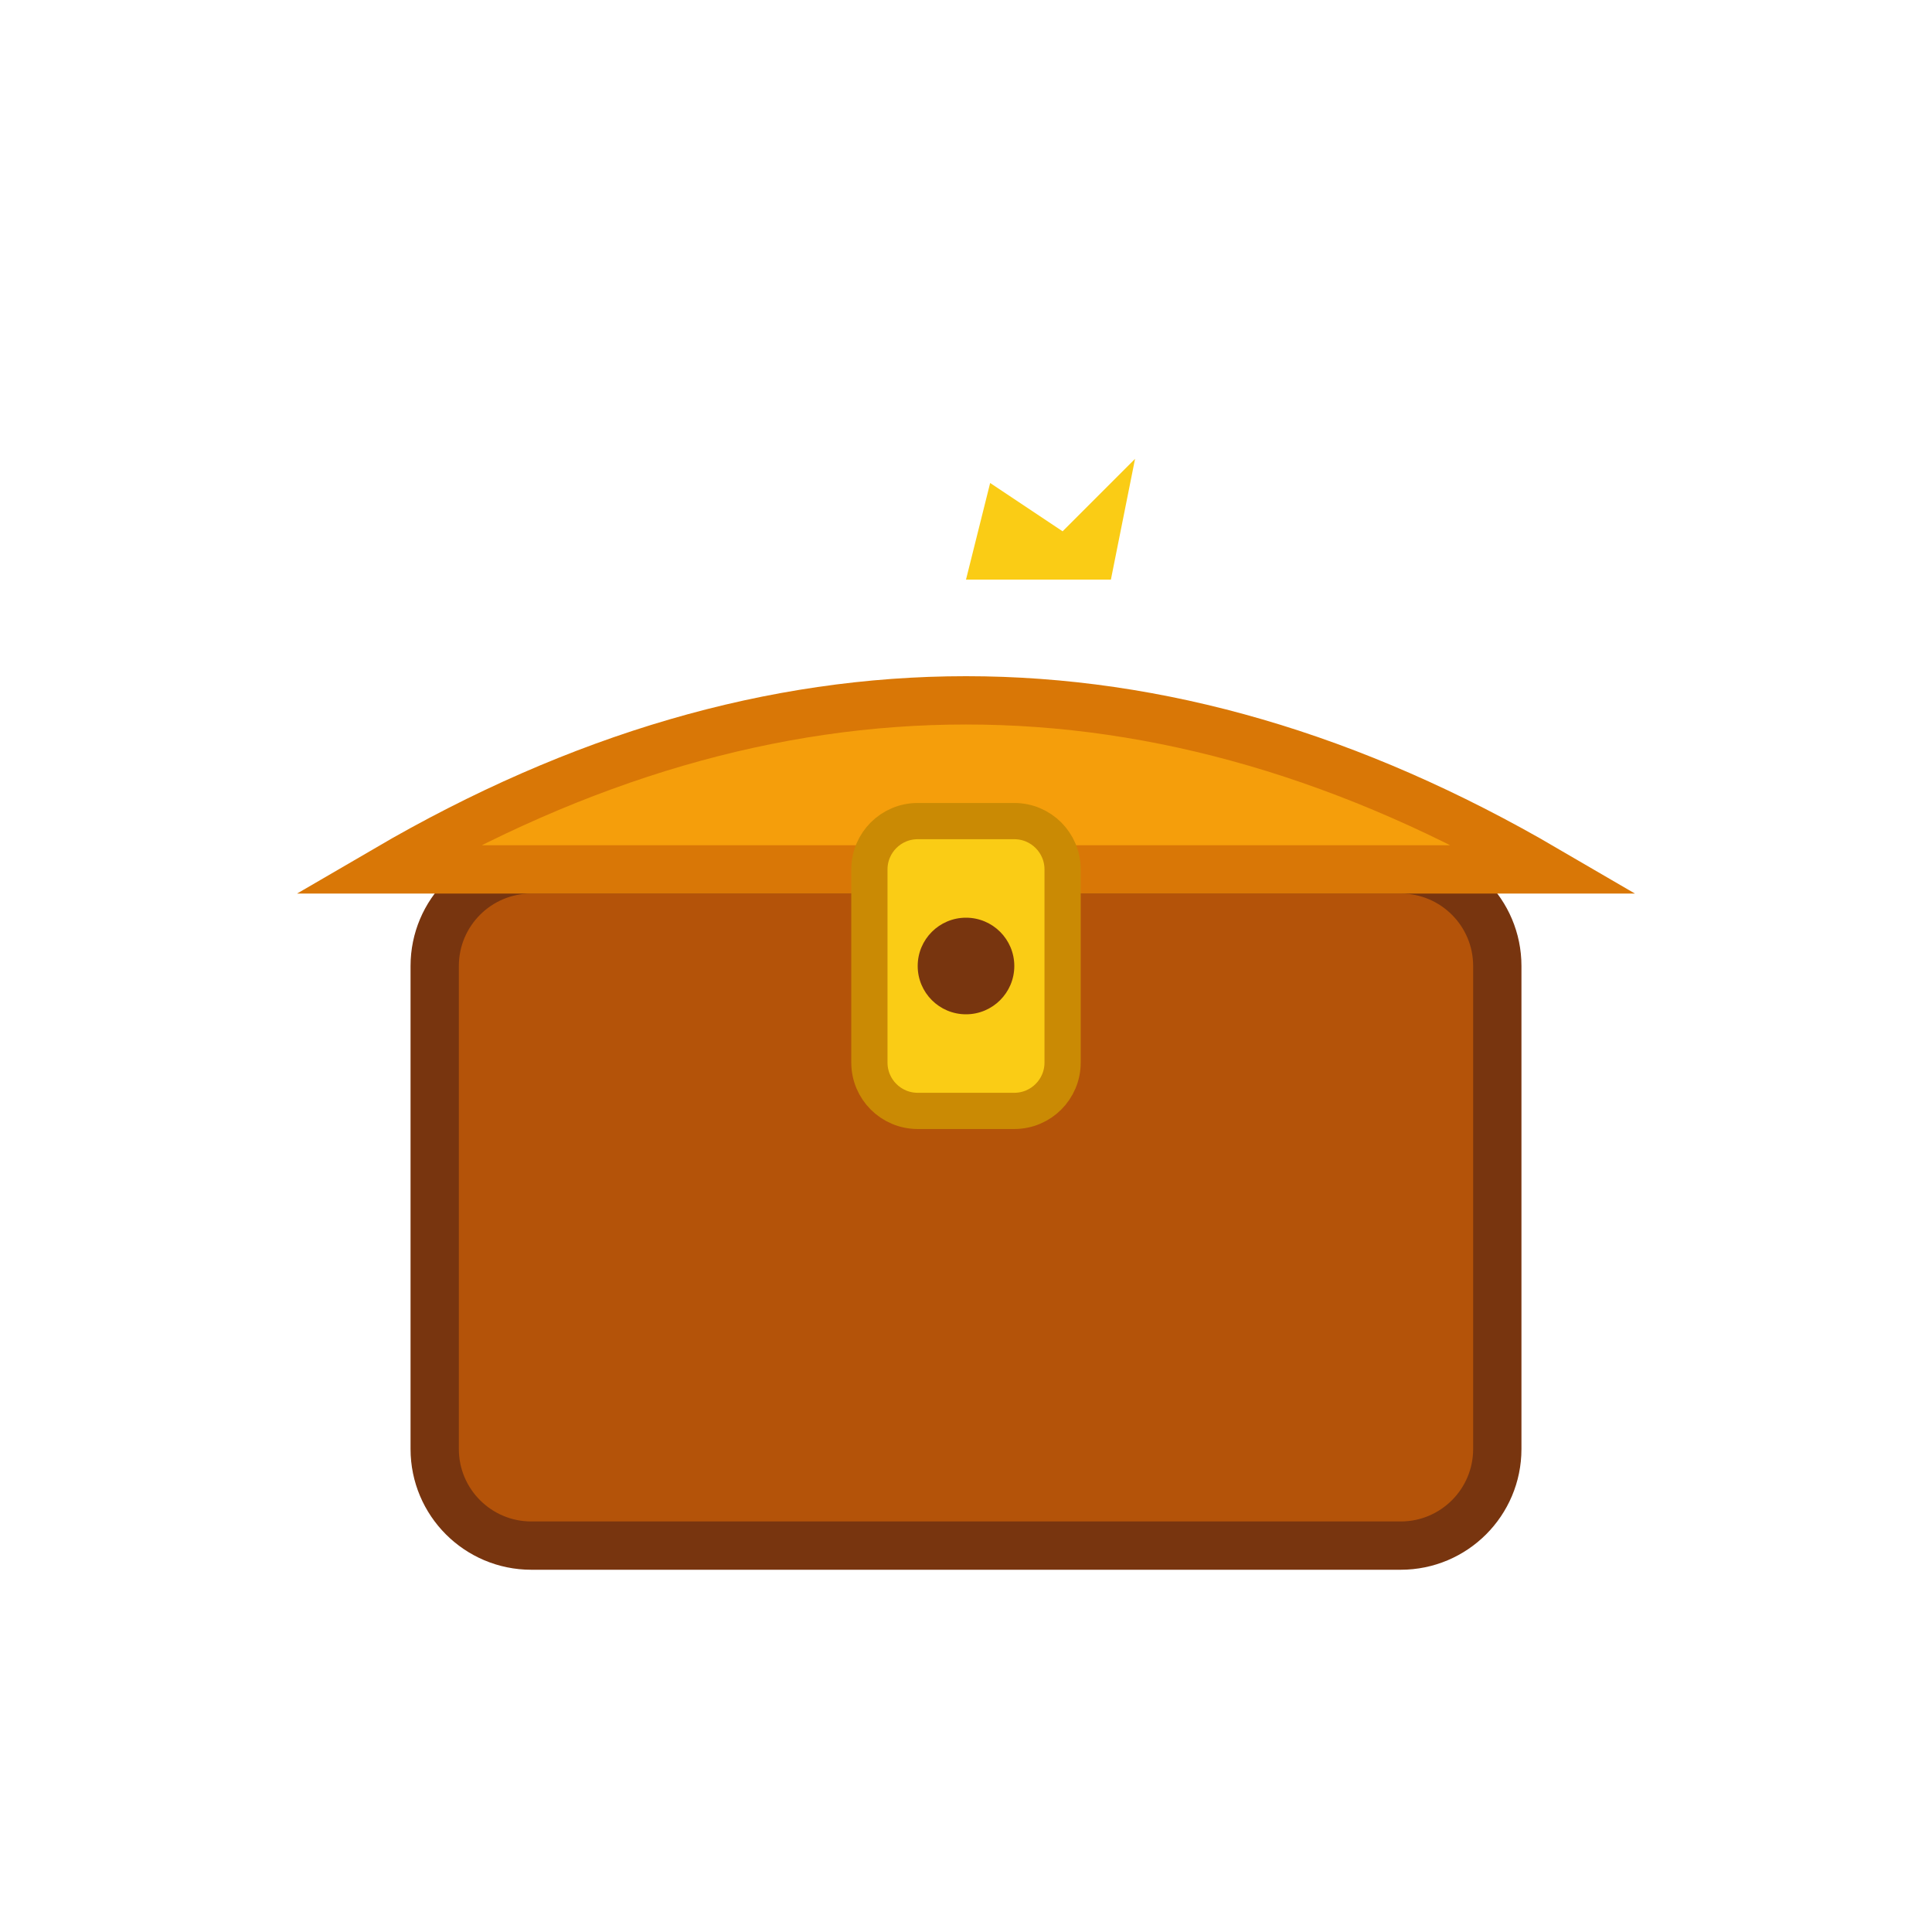
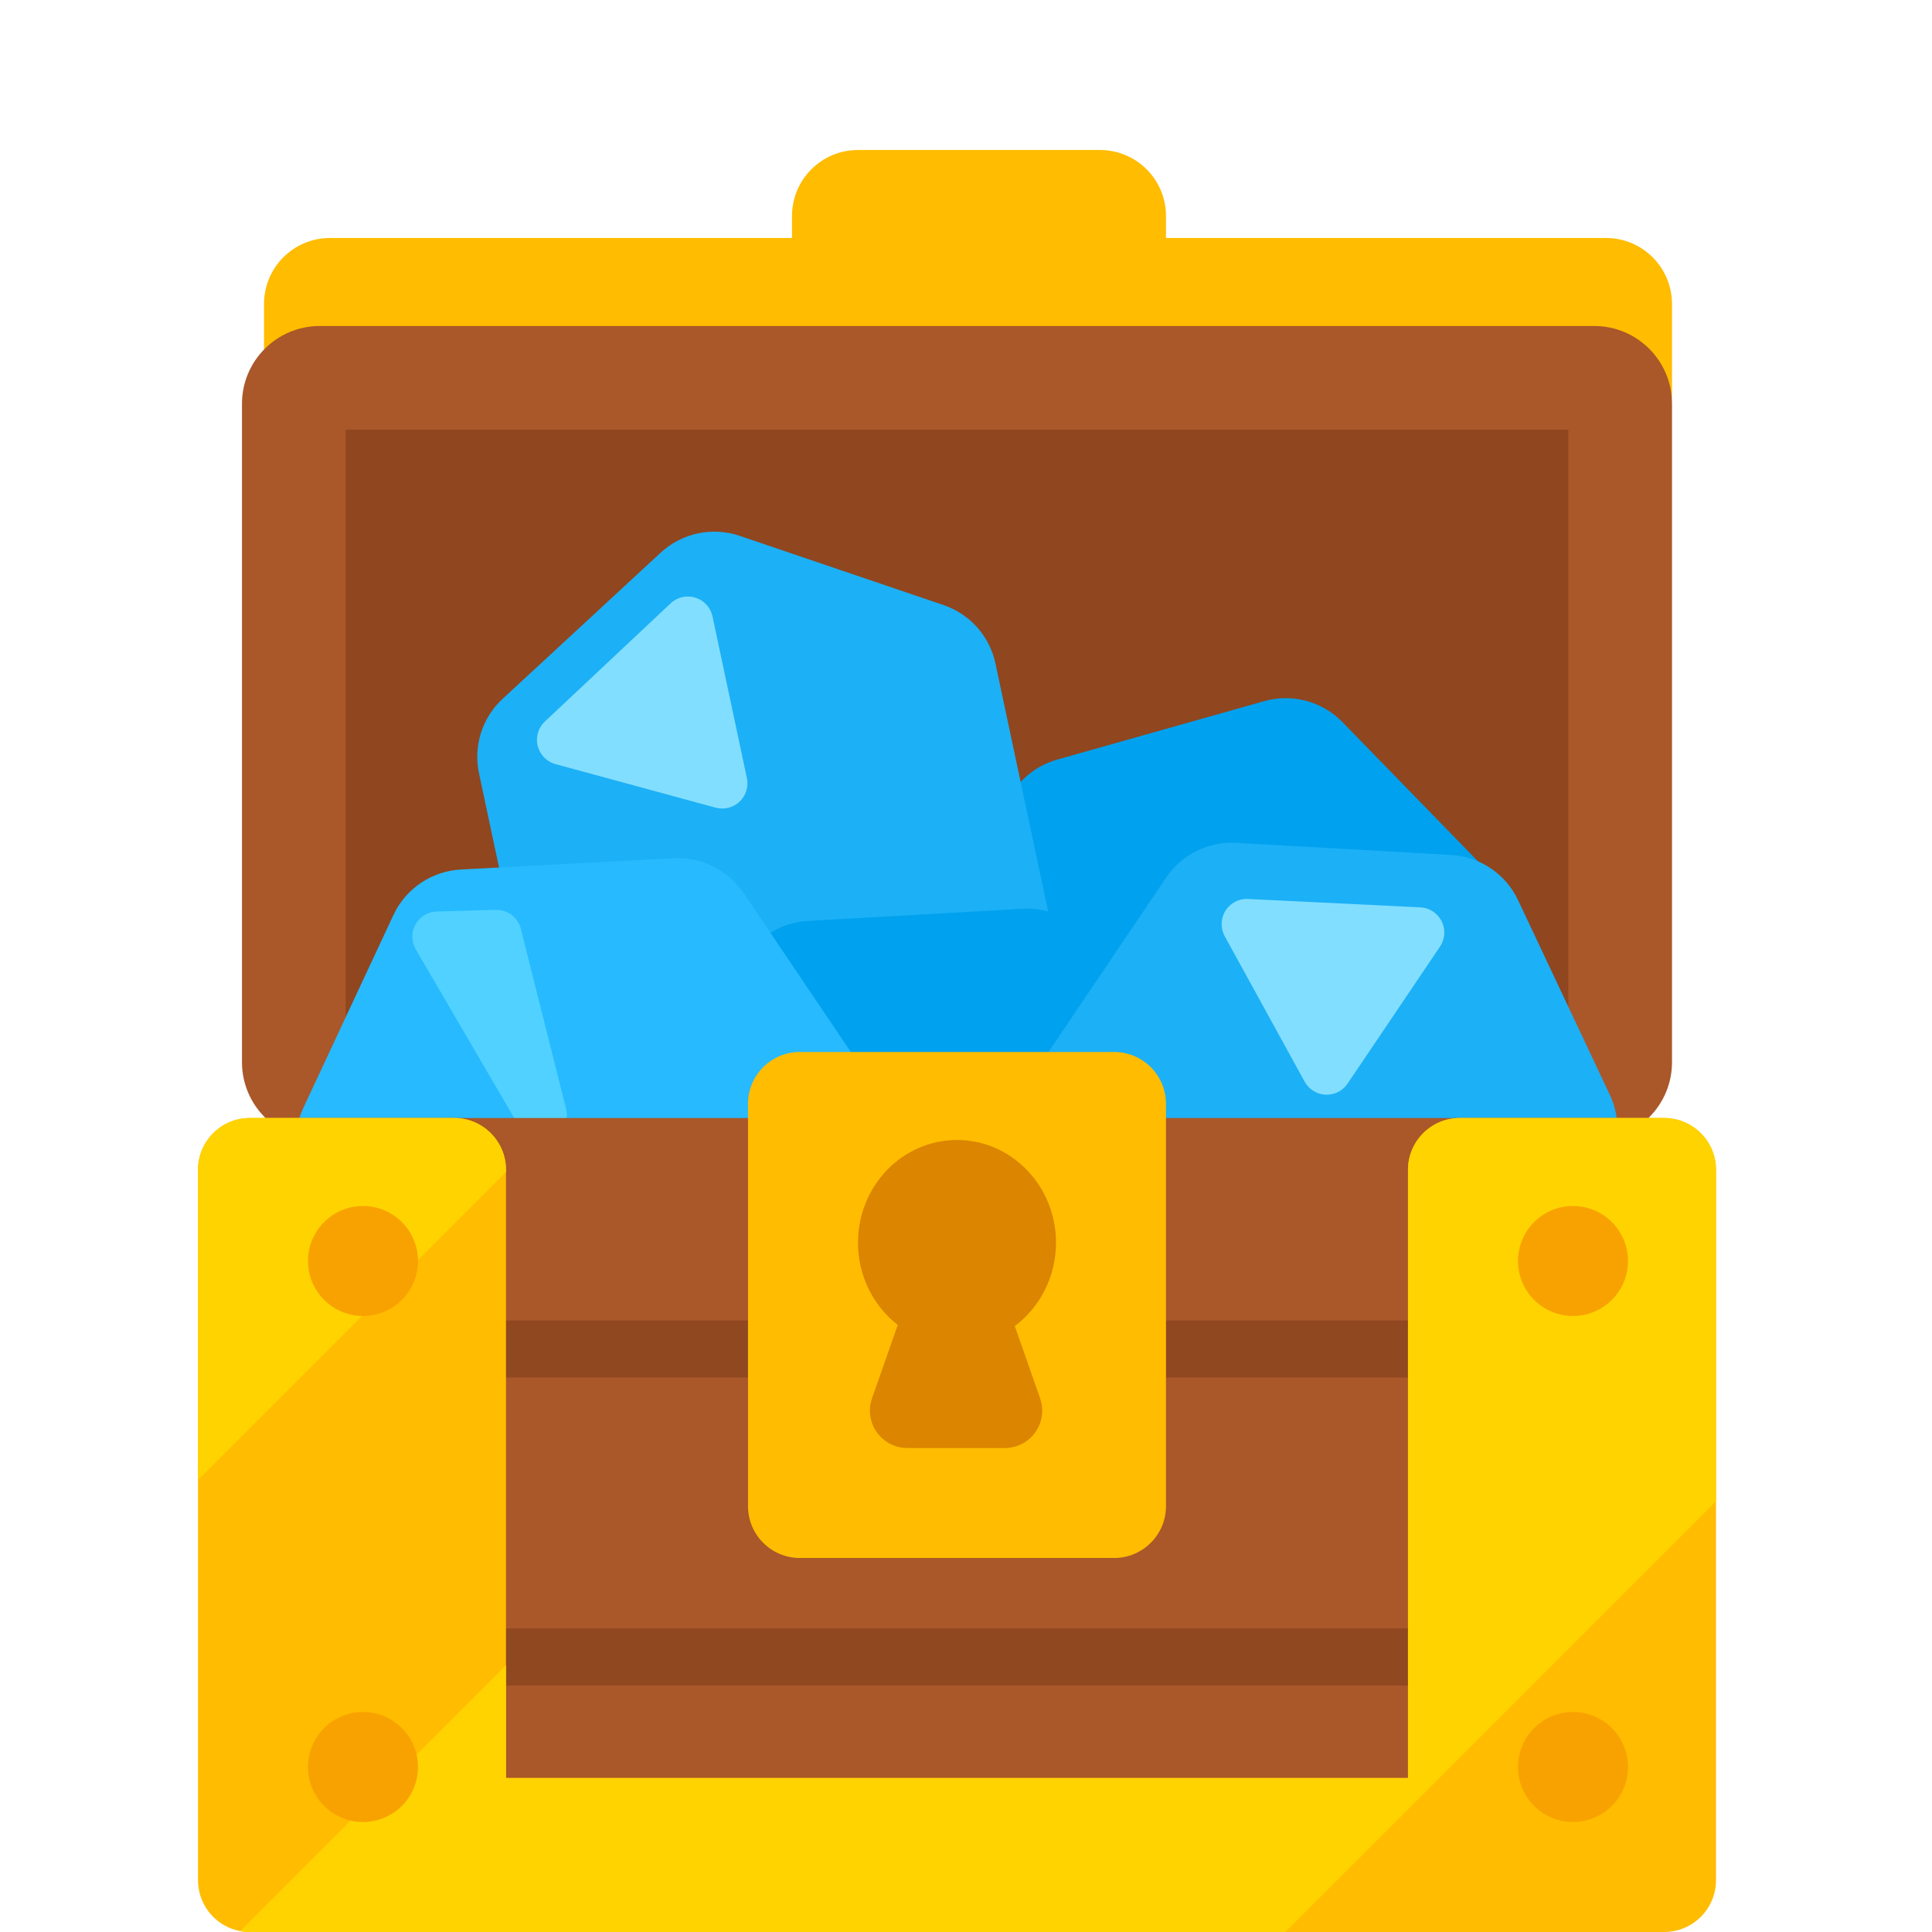
- <svg xmlns="http://www.w3.org/2000/svg" viewBox="0 0 80 80">
-   <rect x="18" y="36" width="44" height="28" rx="4" fill="#B45309" stroke="#78350F" stroke-width="2" />
-   <path d="M16 36 Q40 22 64 36 Z" fill="#F59E0B" stroke="#D97706" stroke-width="2" />
-   <rect x="36" y="34" width="8" height="12" rx="2" fill="#FACC15" stroke="#CA8A04" stroke-width="1.5" />
-   <circle cx="40" cy="40" r="2" fill="#78350F" />
-   <polygon points="40,24 41,20 44,22 47,19 46,24" fill="#FACC15" />
+ <svg xmlns="http://www.w3.org/2000/svg" width="80" height="80" viewBox="0 0 80 80" fill="none">
+   <path d="M45.548 6.211H35.528C34.018 6.211 32.795 7.435 32.795 8.944V12.588C32.795 14.097 34.018 15.321 35.528 15.321H45.548C47.058 15.321 48.281 14.097 48.281 12.588V8.944C48.281 7.435 47.058 6.211 45.548 6.211Z" fill="#FFBC00" />
+   <path d="M66.501 9.854H13.665C12.155 9.854 10.932 11.078 10.932 12.587V16.231C10.932 17.741 12.155 18.964 13.665 18.964H66.501C68.01 18.964 69.234 17.741 69.234 16.231V12.587C69.234 11.078 68.01 9.854 66.501 9.854Z" fill="#FFBC00" />
+   <path d="M13.241 13.499H66.013C67.792 13.499 69.234 14.941 69.234 16.719V43.985C69.234 45.763 67.792 47.205 66.013 47.205H13.241C11.462 47.205 10.02 45.763 10.02 43.985V16.719C10.02 14.941 11.462 13.499 13.241 13.499Z" fill="#AA572A" />
+   <path d="M14.314 17.793V42.912H64.94V17.793H14.314Z" fill="#90461F" />
+   <path fill-rule="evenodd" clip-rule="evenodd" d="M43.774 31.453L52.352 29.032C53.507 28.706 54.747 29.039 55.585 29.898L61.803 36.284C62.608 37.111 62.919 38.3 62.62 39.414L59.766 50.065C59.468 51.179 58.604 52.054 57.494 52.367L48.916 54.788C47.761 55.114 46.52 54.781 45.682 53.922L39.464 47.536C38.659 46.709 38.349 45.52 38.648 44.406L41.502 33.755C41.8 32.641 42.663 31.766 43.774 31.453Z" fill="#00A1EE" />
+   <path fill-rule="evenodd" clip-rule="evenodd" d="M39.071 25.055L30.632 22.189C29.495 21.803 28.239 22.07 27.358 22.884L20.813 28.936C19.966 29.719 19.594 30.89 19.834 32.019L22.127 42.804C22.366 43.933 23.183 44.851 24.275 45.222L32.715 48.089C33.851 48.475 35.108 48.208 35.989 47.393L42.533 41.342C43.38 40.558 43.752 39.387 43.512 38.259L41.22 27.473C40.98 26.345 40.164 25.426 39.071 25.055Z" fill="#1CB0F6" />
+   <path fill-rule="evenodd" clip-rule="evenodd" d="M29.504 25.527C29.465 25.341 29.375 25.169 29.244 25.03C28.85 24.61 28.189 24.59 27.769 24.984L22.564 29.874C22.423 30.006 22.322 30.174 22.271 30.36C22.12 30.916 22.448 31.49 23.004 31.641L29.632 33.443C29.793 33.486 29.961 33.491 30.123 33.456C30.687 33.337 31.046 32.783 30.927 32.219L29.504 25.527Z" fill="#82DEFF" />
+   <path fill-rule="evenodd" clip-rule="evenodd" d="M42.345 37.631L33.447 38.135C32.248 38.203 31.183 38.921 30.672 40.006L26.871 48.069C26.379 49.112 26.473 50.338 27.118 51.294L33.283 60.435C33.929 61.392 35.03 61.938 36.181 61.873L45.081 61.369C46.279 61.301 47.344 60.582 47.855 59.497L51.656 51.435C52.148 50.391 52.054 49.166 51.409 48.209L45.243 39.068C44.598 38.112 43.497 37.566 42.345 37.631Z" fill="#00A1EE" />
+   <path fill-rule="evenodd" clip-rule="evenodd" d="M51.187 34.899L60.085 35.402C61.284 35.47 62.349 36.188 62.86 37.274L66.661 45.336C67.153 46.38 67.059 47.605 66.414 48.562L60.248 57.703C59.603 58.659 58.502 59.205 57.351 59.14L48.451 58.636C47.253 58.568 46.188 57.85 45.676 56.764L41.876 48.702C41.384 47.659 41.478 46.434 42.123 45.477L48.289 36.336C48.934 35.38 50.035 34.833 51.187 34.899Z" fill="#1CB0F6" />
+   <path fill-rule="evenodd" clip-rule="evenodd" d="M59.627 39.198L55.801 44.869C55.479 45.347 54.83 45.473 54.353 45.151C54.215 45.058 54.102 44.934 54.022 44.788L50.714 38.769C50.436 38.264 50.62 37.63 51.125 37.352C51.294 37.259 51.486 37.215 51.679 37.224L58.812 37.572C59.388 37.6 59.832 38.09 59.804 38.665C59.794 38.856 59.733 39.04 59.627 39.198Z" fill="#82DEFF" />
+   <path fill-rule="evenodd" clip-rule="evenodd" d="M27.901 35.537L19.083 36.005C17.877 36.07 16.803 36.793 16.292 37.888L12.554 45.889C12.068 46.931 12.163 48.151 12.806 49.104L18.98 58.258C19.623 59.211 20.719 59.757 21.867 59.696L30.685 59.227C31.892 59.163 32.965 58.439 33.477 57.345L37.214 49.344C37.7 48.302 37.605 47.082 36.962 46.129L30.788 36.975C30.145 36.022 29.049 35.477 27.901 35.537Z" fill="#27BAFF" />
+   <path fill-rule="evenodd" clip-rule="evenodd" d="M17.215 39.312C17.127 39.161 17.078 38.99 17.074 38.815C17.058 38.239 17.512 37.759 18.088 37.743L20.528 37.675C21.017 37.662 21.45 37.99 21.569 38.464L23.442 45.92C23.555 46.371 23.357 46.842 22.956 47.076C22.458 47.366 21.819 47.198 21.529 46.7L17.215 39.312Z" fill="#50D1FF" />
+   <path fill-rule="evenodd" clip-rule="evenodd" d="M10.932 46.294H68.323V80H10.932V46.294Z" fill="#AA572A" />
+   <path d="M16.932 68.612H58.678" stroke="#904821" stroke-width="2.362" stroke-linecap="square" />
+   <path d="M16.932 55.859H58.678" stroke="#904821" stroke-width="2.362" stroke-linecap="square" />
+   <path fill-rule="evenodd" clip-rule="evenodd" d="M58.302 73.623V48.441C58.302 47.255 59.263 46.294 60.449 46.294H68.909C70.095 46.294 71.056 47.255 71.056 48.441V77.853C71.056 79.039 70.095 80 68.909 80H10.346C9.16 80 8.199 79.039 8.199 77.853V48.441C8.199 47.255 9.16 46.294 10.346 46.294H18.805C19.991 46.294 20.952 47.255 20.952 48.441V73.623H58.302Z" fill="#FFBC00" />
+   <path d="M46.134 43.56H33.12C31.934 43.56 30.973 44.522 30.973 45.707V62.366C30.973 63.552 31.934 64.513 33.12 64.513H46.134C47.32 64.513 48.281 63.552 48.281 62.366V45.707C48.281 44.522 47.32 43.56 46.134 43.56Z" fill="#FFBC00" />
+   <path fill-rule="evenodd" clip-rule="evenodd" d="M37.175 54.863C36.175 54.088 35.528 52.85 35.528 51.456C35.528 49.108 37.363 47.205 39.627 47.205C41.891 47.205 43.726 49.108 43.726 51.456C43.726 52.879 43.053 54.138 42.019 54.909L43.069 57.902C43.351 58.707 42.927 59.589 42.122 59.871C41.958 59.929 41.785 59.959 41.61 59.959H37.567C36.713 59.959 36.021 59.267 36.021 58.413C36.021 58.239 36.051 58.066 36.108 57.902L37.175 54.863Z" fill="#DB8500" />
+   <path d="M65.134 75.445C66.392 75.445 67.412 74.425 67.412 73.167C67.412 71.909 66.392 70.89 65.134 70.89C63.877 70.89 62.857 71.909 62.857 73.167C62.857 74.425 63.877 75.445 65.134 75.445Z" fill="#F8A201" />
+   <path fill-rule="evenodd" clip-rule="evenodd" d="M71.056 62.165L55.663 77.557L55.663 77.556L53.219 80H10.345C10.209 80 10.075 79.987 9.946 79.963L20.952 68.956V73.623H58.302V48.441C58.302 47.255 59.263 46.294 60.449 46.294H68.909C70.095 46.294 71.056 47.255 71.056 48.441V62.165Z" fill="#FFD300" />
+   <path d="M65.134 54.492C66.392 54.492 67.412 53.473 67.412 52.215C67.412 50.957 66.392 49.938 65.134 49.938C63.877 49.938 62.857 50.957 62.857 52.215C62.857 53.473 63.877 54.492 65.134 54.492Z" fill="#F8A201" />
+   <path fill-rule="evenodd" clip-rule="evenodd" d="M8.199 61.285V48.441C8.199 47.255 9.16 46.294 10.346 46.294H18.805C19.991 46.294 20.952 47.255 20.952 48.441V48.531L8.199 61.285Z" fill="#FFD300" />
+   <path d="M15.031 54.492C16.288 54.492 17.308 53.473 17.308 52.215C17.308 50.957 16.288 49.938 15.031 49.938C13.773 49.938 12.753 50.957 12.753 52.215C12.753 53.473 13.773 54.492 15.031 54.492Z" fill="#F8A201" />
+   <path d="M15.031 75.445C16.288 75.445 17.308 74.425 17.308 73.167C17.308 71.909 16.288 70.89 15.031 70.89C13.773 70.89 12.753 71.909 12.753 73.167C12.753 74.425 13.773 75.445 15.031 75.445Z" fill="#F8A201" />
</svg>
